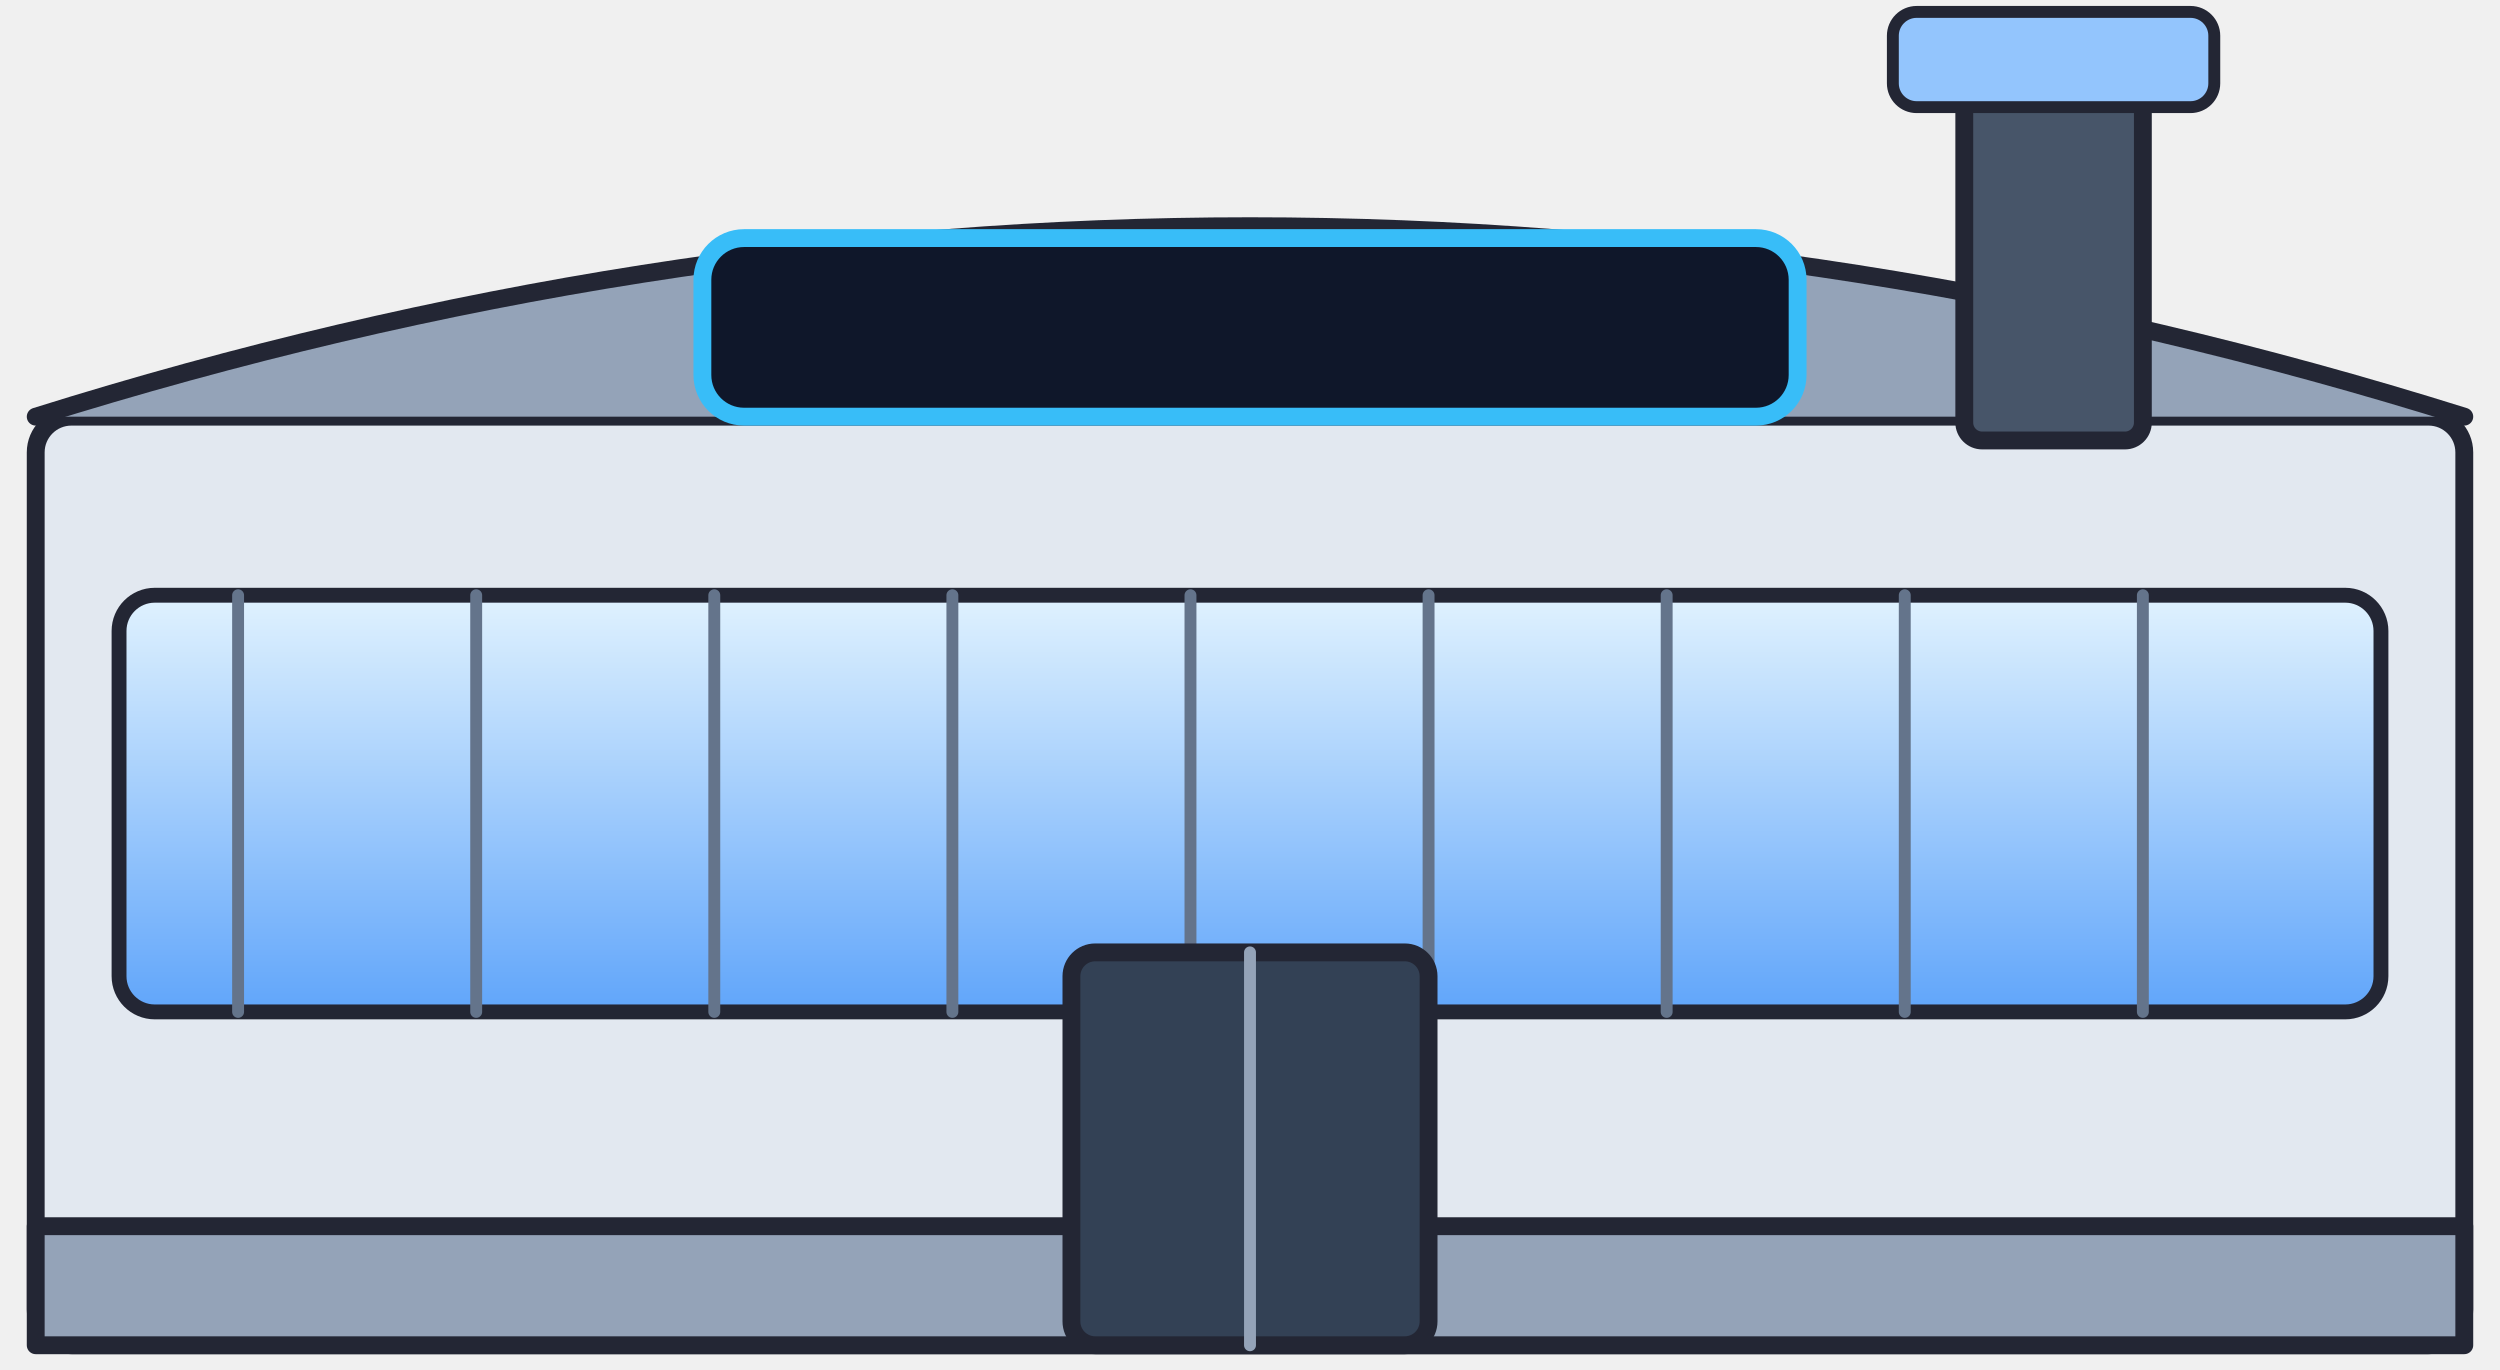
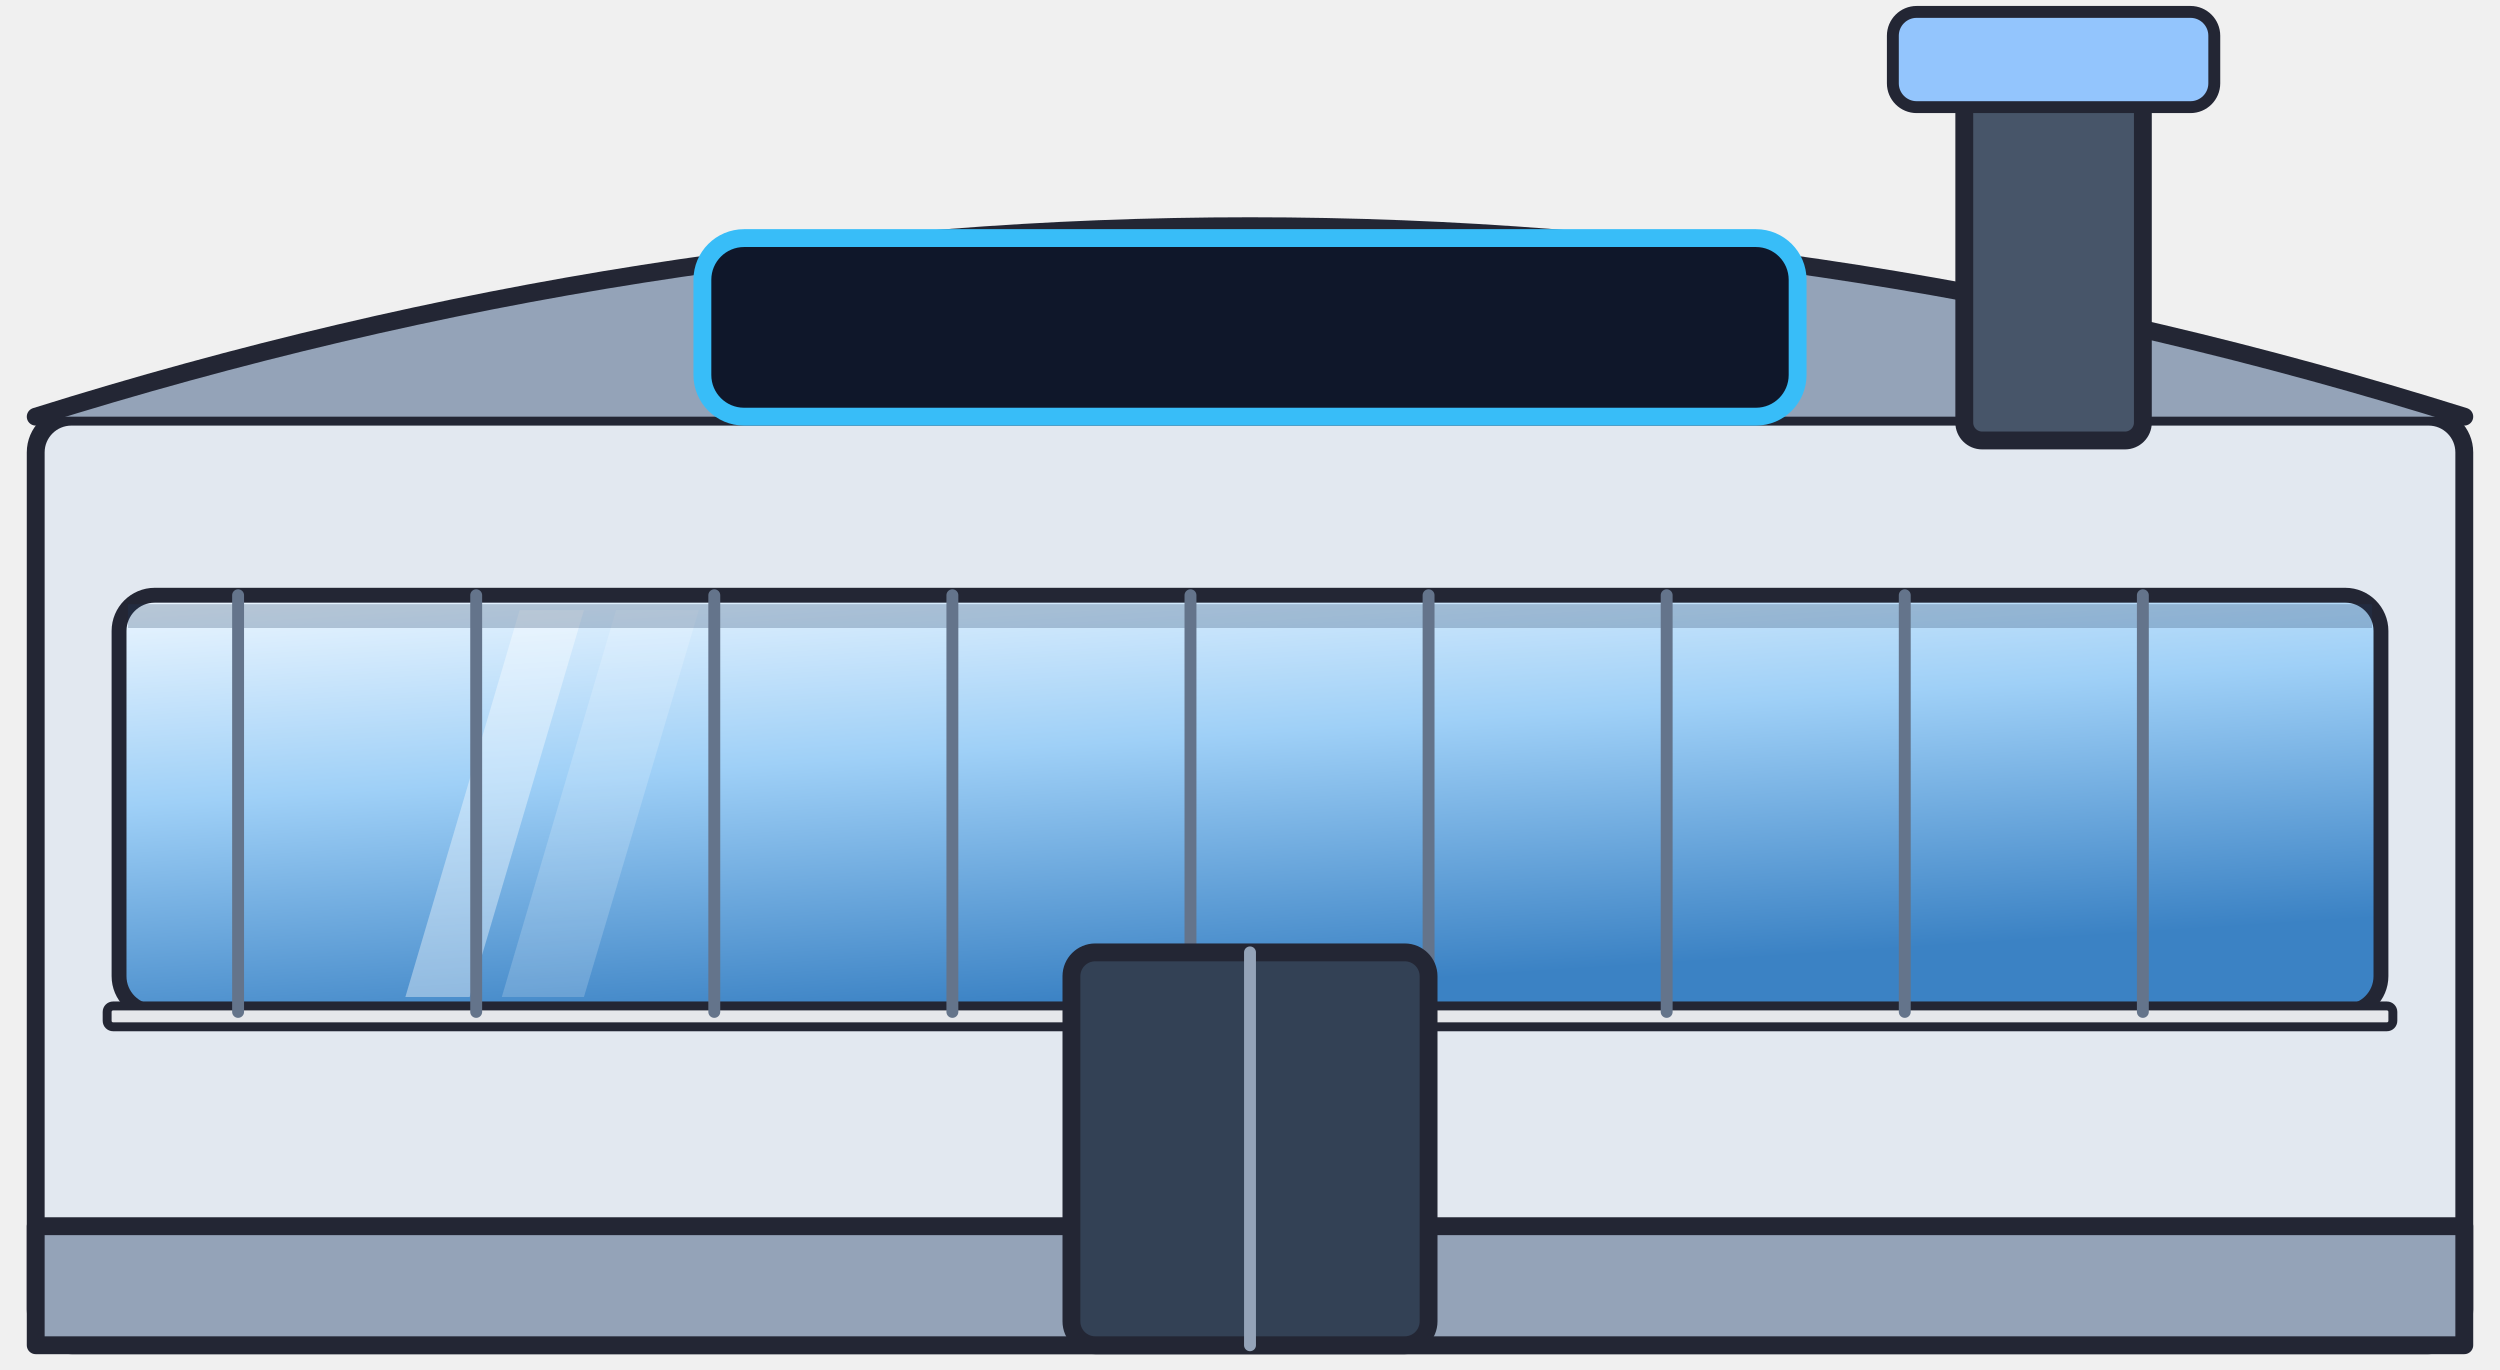
<svg xmlns="http://www.w3.org/2000/svg" width="840" height="460" viewBox="0 0 420 230">
  <defs>
-     <linearGradient id="glass" x1="0" y1="0" x2="0" y2="1">
-       <stop offset="0" stop-color="#e0f2fe" />
-       <stop offset="1" stop-color="#60a5fa" />
+     <linearGradient id="glass" x1="0" y1="0" x2="0.35" y2="1">
+       <stop offset="0" stop-color="#eef7ff" />
+       <stop offset="0.45" stop-color="#9fd0f7" />
+       <stop offset="1" stop-color="#3b82c4" />
    </linearGradient>
  </defs>
  <rect x="6" y="70" width="408" height="156" rx="6" fill="#e2e8f0" stroke="#232634" stroke-width="3" stroke-linejoin="round" stroke-linecap="round" />
  <rect x="6" y="206" width="408" height="20" rx="0" fill="#94a3b8" stroke="#232634" stroke-width="3" stroke-linejoin="round" stroke-linecap="round" />
  <path d="M6 70Q210 6 414 70" fill="#94a3b8" stroke="#232634" stroke-width="3" stroke-linejoin="round" stroke-linecap="round" />
  <rect x="20" y="100" width="380" height="70" rx="6" fill="url(#glass)" stroke="#232634" stroke-width="2.5" stroke-linejoin="round" stroke-linecap="round" />
+   <polygon points="68.1,167.5 87.3,102.5 98.1,102.5 78.9,167.5" fill="#ffffff" opacity="0.38" stroke="none" />
+   <polygon points="84.3,167.5 103.5,102.5 117.4,102.5 98.1,167.5" fill="#ffffff" opacity="0.18" stroke="none" />
+   <rect x="21.5" y="101.5" width="377" height="4.0" fill="#1e3a5f" opacity="0.25" stroke="none" />
+   <rect x="18" y="169" width="384" height="3.5" rx="1" fill="#e5e7eb" stroke="#232634" stroke-width="1.5" />
  <path d="M40 100v70" fill="none" stroke="#64748b" stroke-width="2" stroke-linejoin="round" stroke-linecap="round" />
  <path d="M80 100v70" fill="none" stroke="#64748b" stroke-width="2" stroke-linejoin="round" stroke-linecap="round" />
  <path d="M120 100v70" fill="none" stroke="#64748b" stroke-width="2" stroke-linejoin="round" stroke-linecap="round" />
  <path d="M160 100v70" fill="none" stroke="#64748b" stroke-width="2" stroke-linejoin="round" stroke-linecap="round" />
  <path d="M200 100v70" fill="none" stroke="#64748b" stroke-width="2" stroke-linejoin="round" stroke-linecap="round" />
  <path d="M240 100v70" fill="none" stroke="#64748b" stroke-width="2" stroke-linejoin="round" stroke-linecap="round" />
  <path d="M280 100v70" fill="none" stroke="#64748b" stroke-width="2" stroke-linejoin="round" stroke-linecap="round" />
  <path d="M320 100v70" fill="none" stroke="#64748b" stroke-width="2" stroke-linejoin="round" stroke-linecap="round" />
  <path d="M360 100v70" fill="none" stroke="#64748b" stroke-width="2" stroke-linejoin="round" stroke-linecap="round" />
  <rect x="180" y="160" width="60" height="66" rx="4" fill="#334155" stroke="#232634" stroke-width="3" stroke-linejoin="round" stroke-linecap="round" />
  <path d="M210 160v66" fill="none" stroke="#94a3b8" stroke-width="2" stroke-linejoin="round" stroke-linecap="round" />
  <rect x="330" y="10" width="30" height="64" rx="3" fill="#475569" stroke="#232634" stroke-width="3" stroke-linejoin="round" stroke-linecap="round" />
  <rect x="318" y="2" width="54" height="16" rx="4" fill="#93c5fd" stroke="#232634" stroke-width="2" stroke-linejoin="round" stroke-linecap="round" />
  <rect x="118.0" y="40" width="184" height="30" rx="7" fill="#0f172a" stroke="#38bdf8" stroke-width="3" stroke-linejoin="round" stroke-linecap="round" />
</svg>
